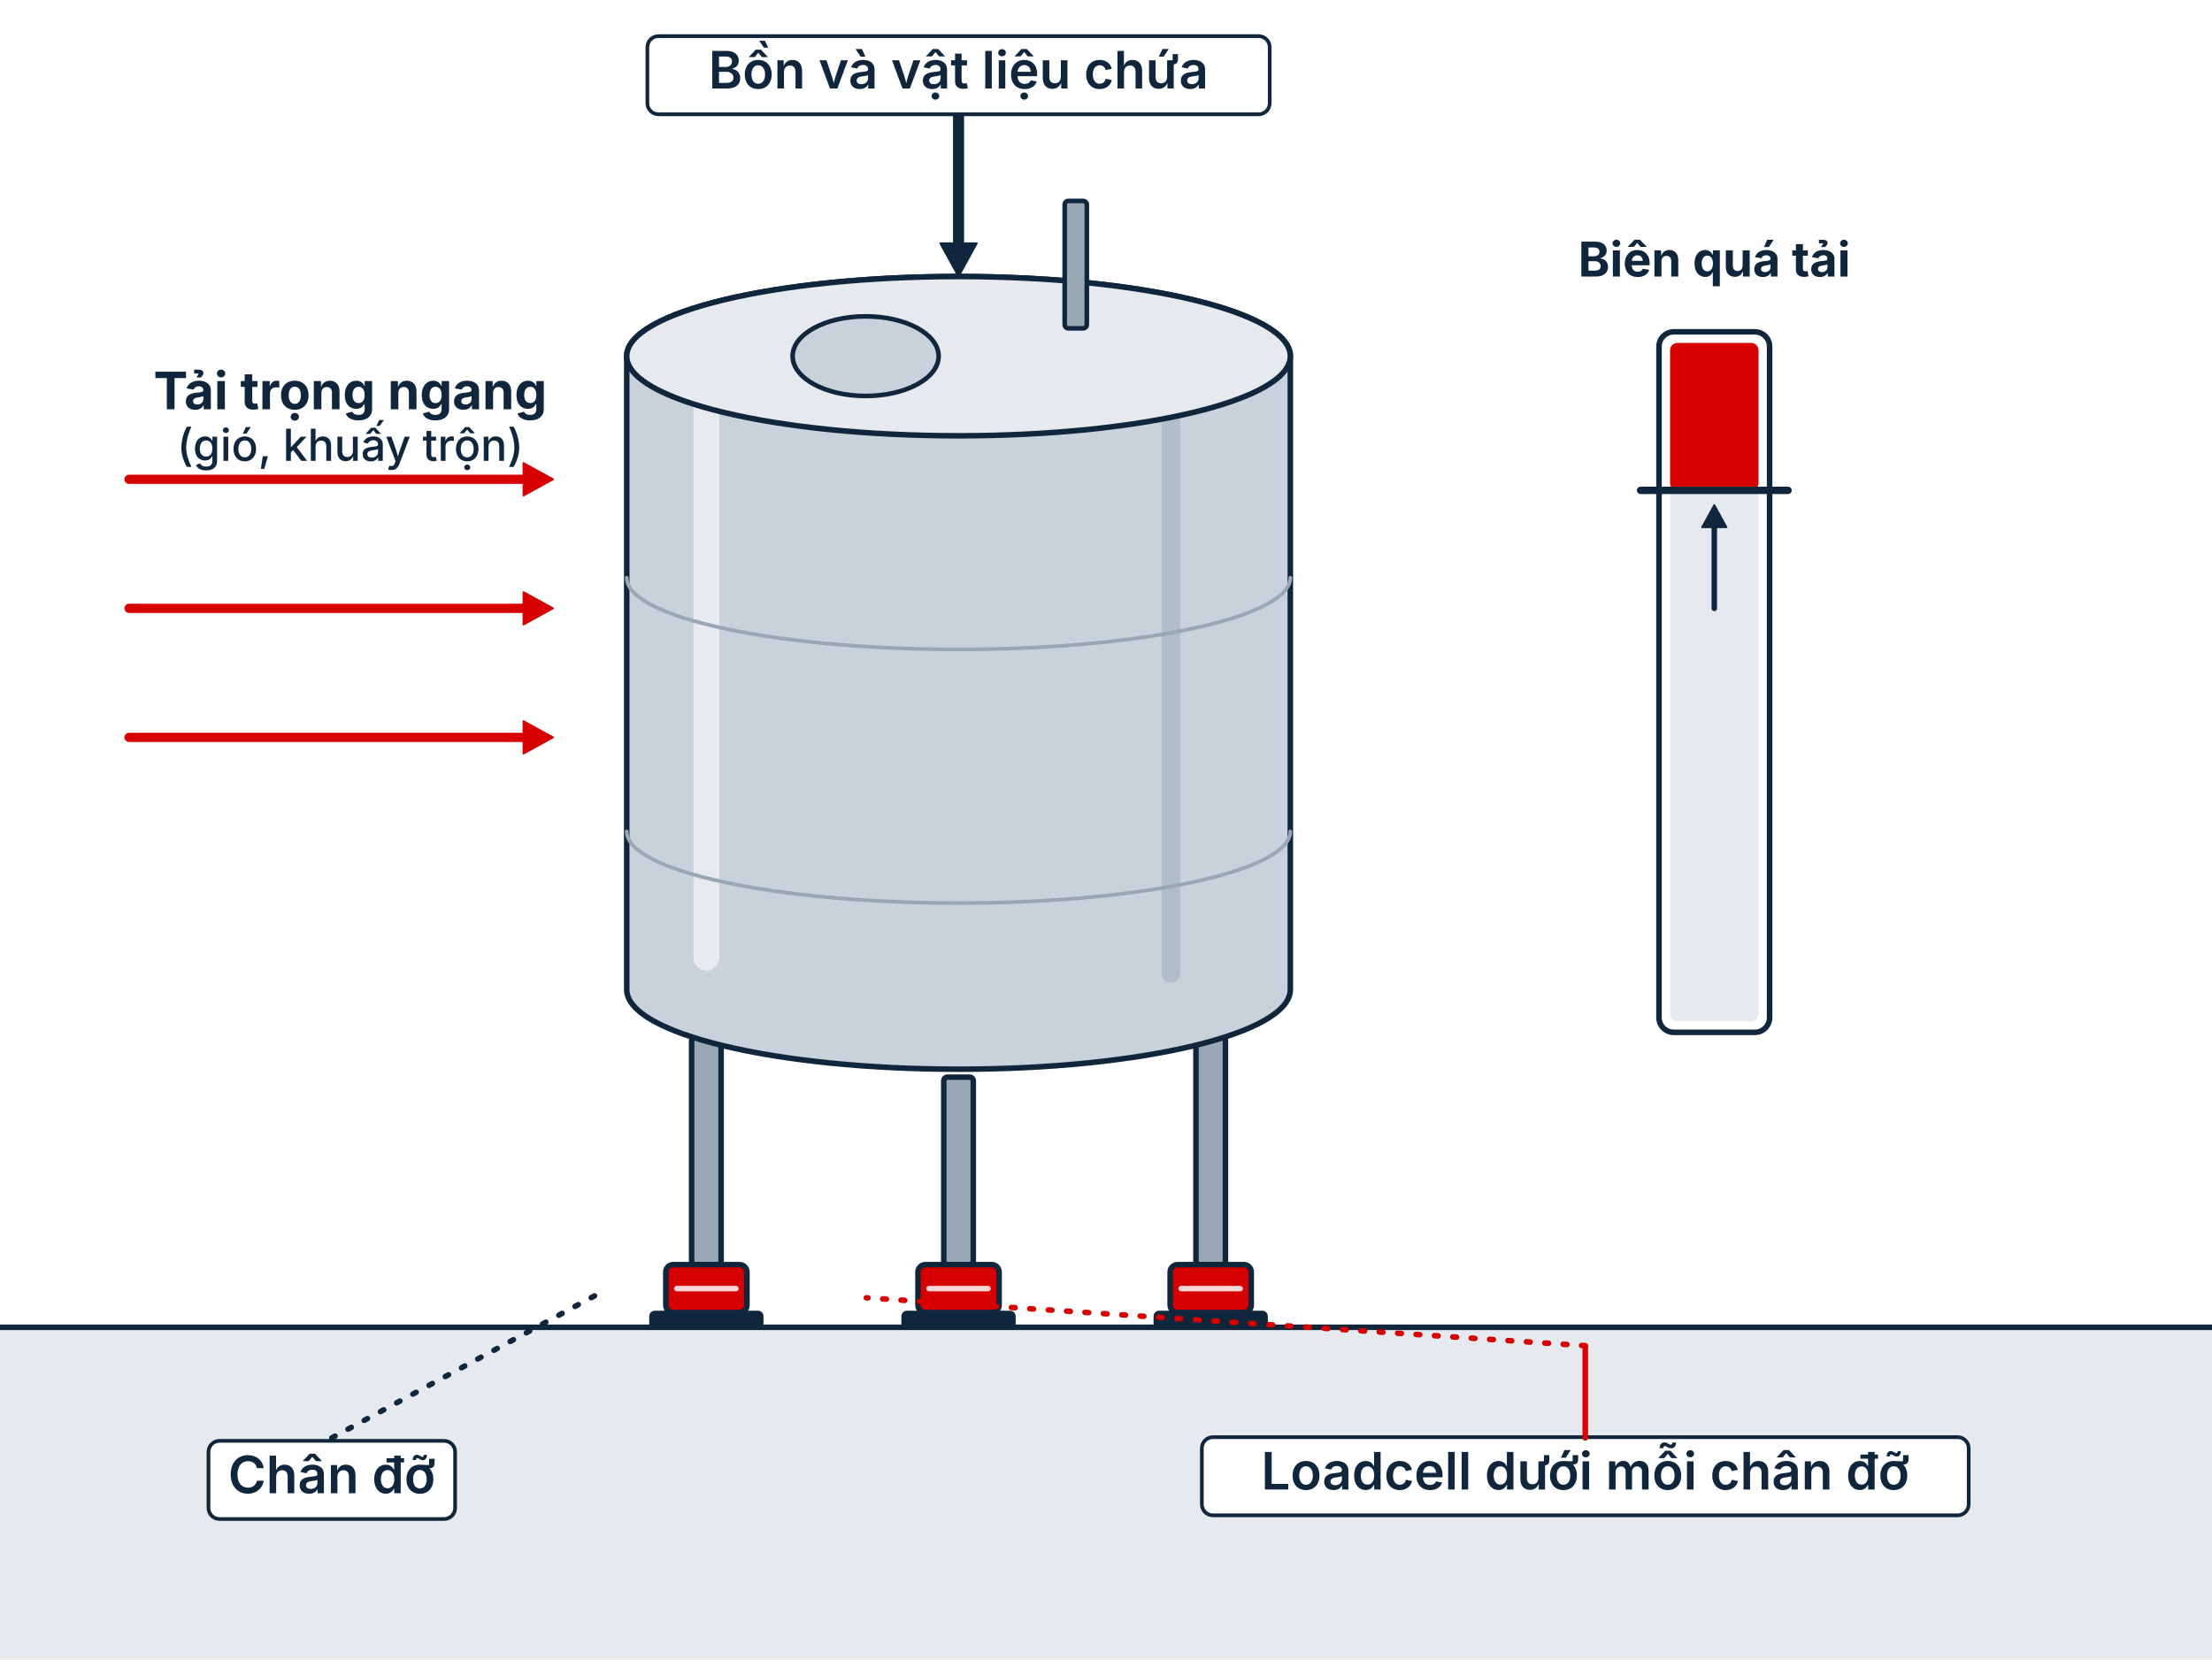
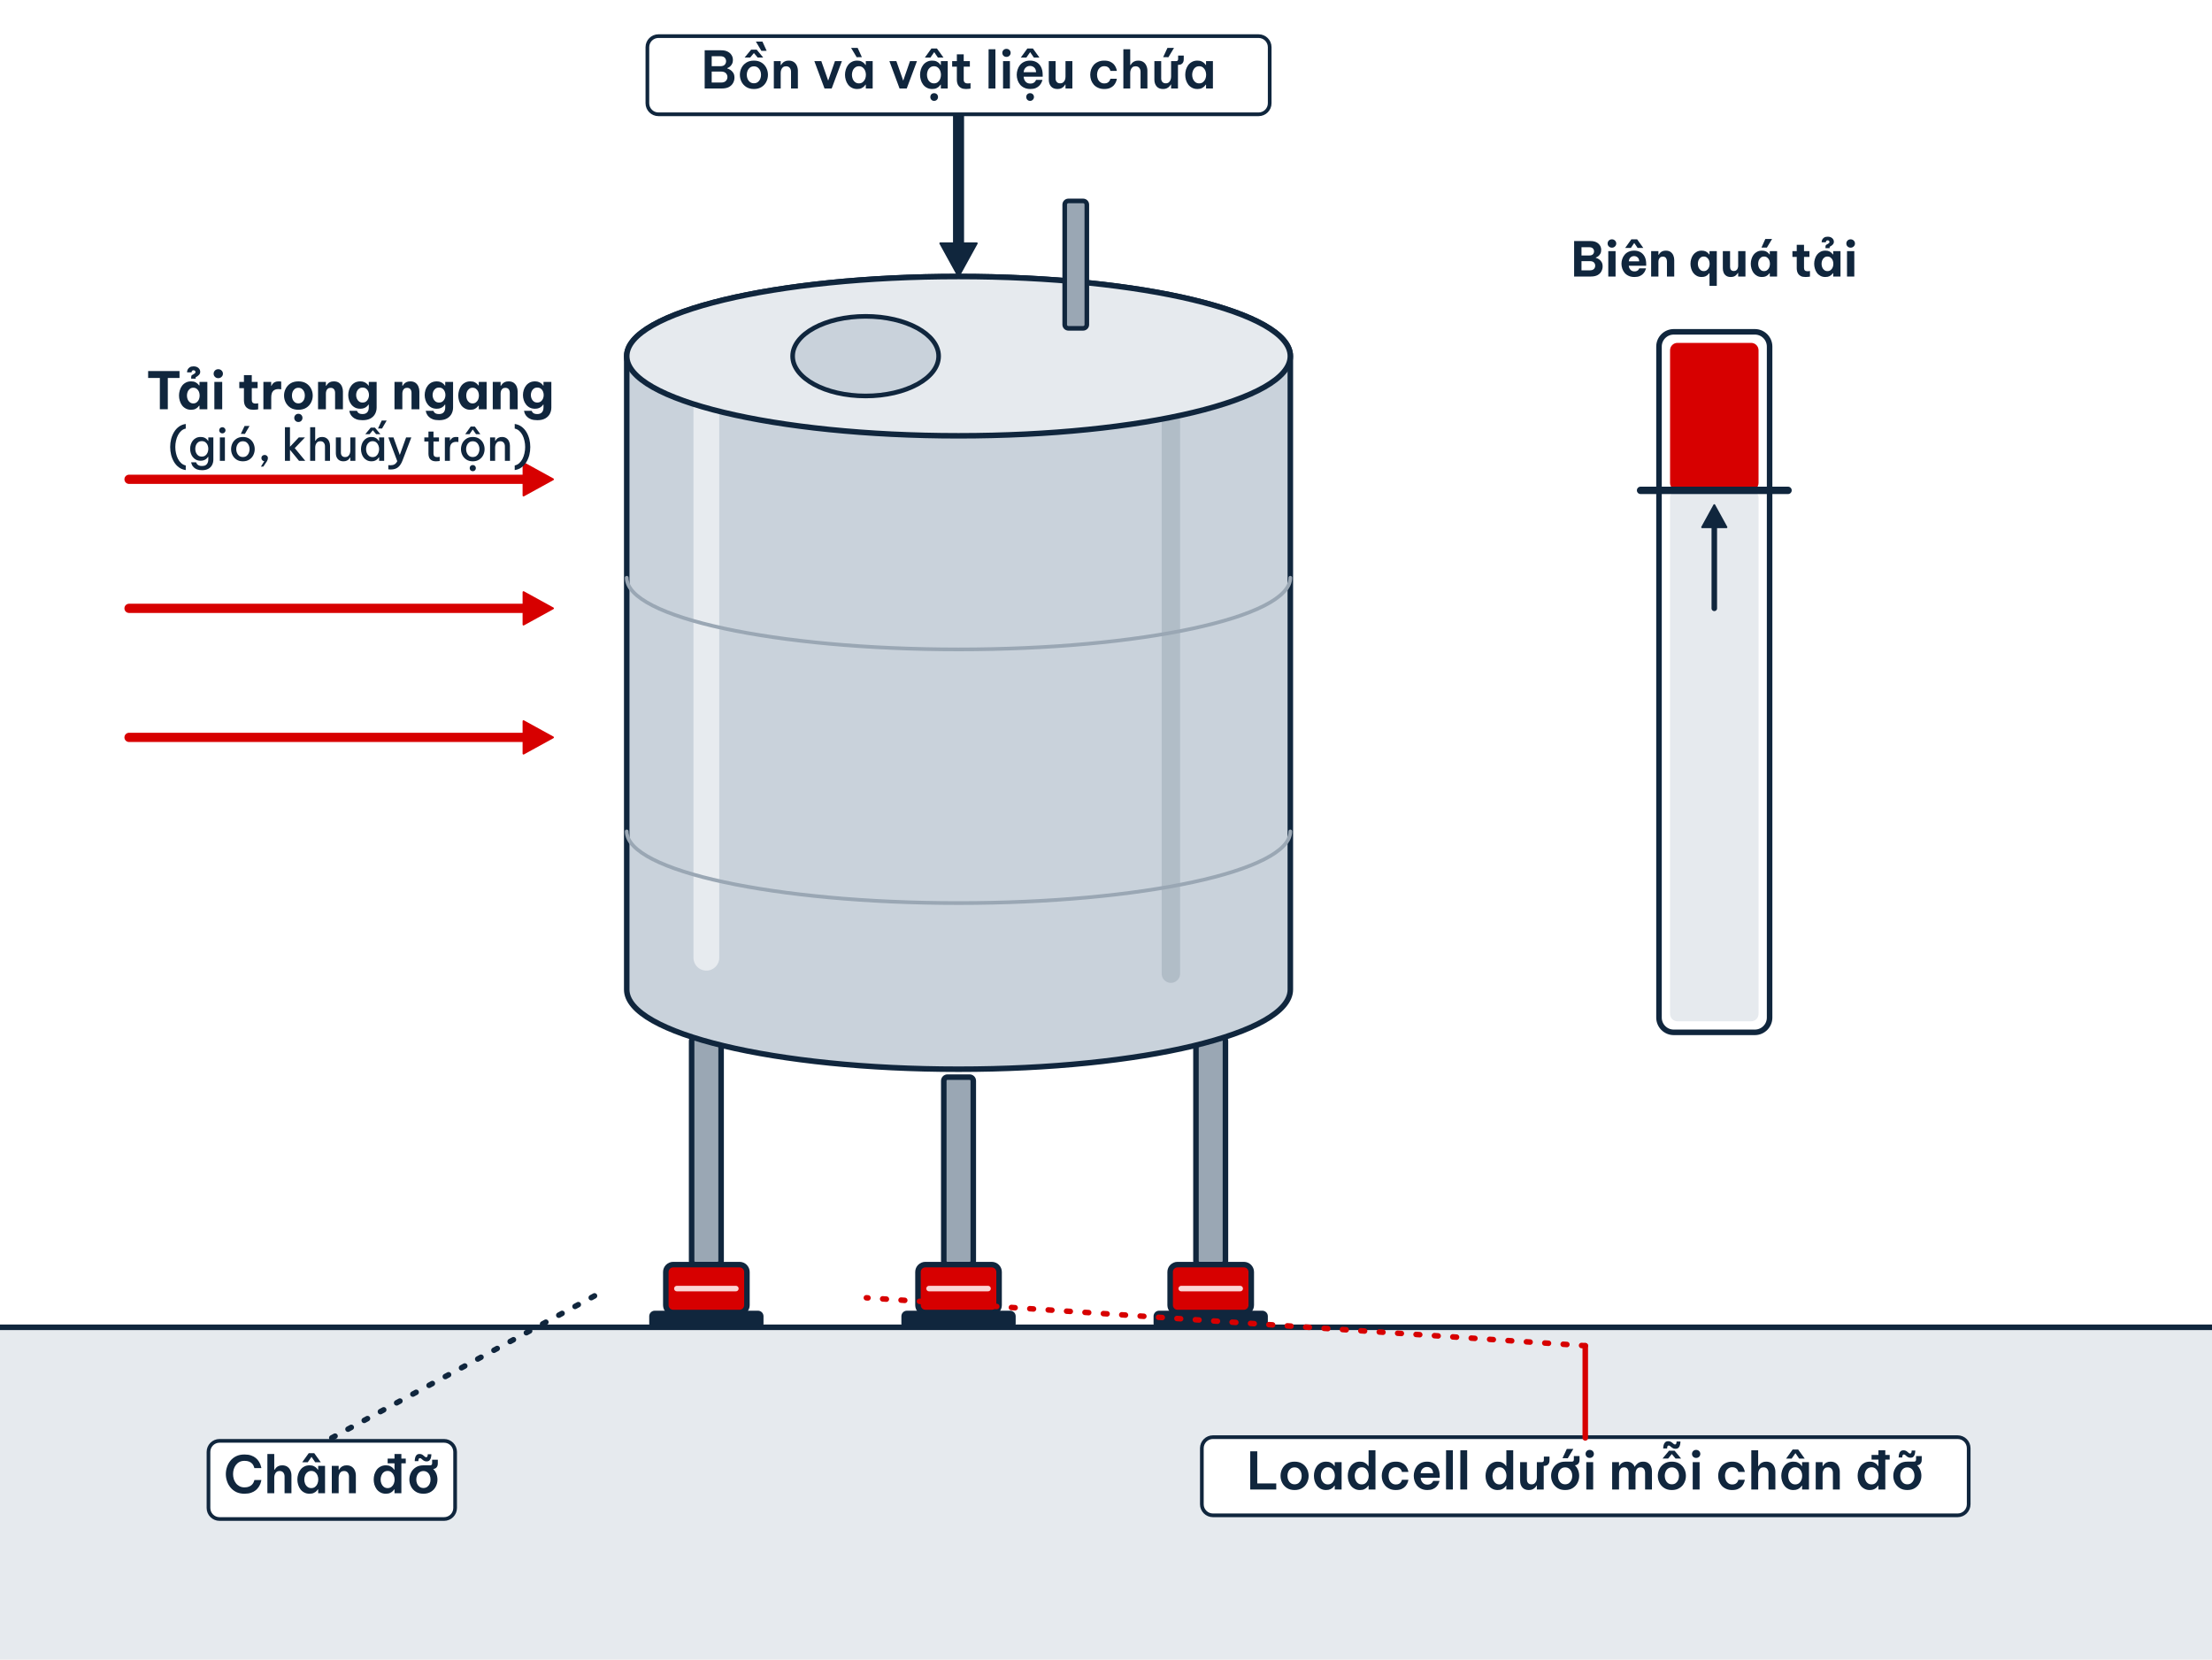
<svg xmlns="http://www.w3.org/2000/svg" viewBox="0 0 1200 900" width="1200" height="900" role="img" aria-label="Cân bồn: loadcell dưới mỗi chân đỡ, tải trọng ngang và biên quá tải">
+   <defs>
+     <path id="g0" d="M266 0V606H39V740H647V606H420V0Z" />
+     <path id="g1" d="M289 592V625Q289 638 294 650Q300 661 314 667L329 675Q350 686 361 696Q372 707 372 722Q372 735 362 745Q353 755 335 755Q317 755 308 746Q300 737 298 727Q296 717 296 715H209Q208 742 220 768Q233 795 261 813Q289 831 334 831Q394 831 429 800Q464 768 464 726Q464 690 440 666Q417 641 381 623L376 620V592ZM286 540Q337 540 370 524Q403 507 420 488Q438 469 442 462H450V530H602V0H450V68H442Q438 61 420 42Q403 23 370 6Q337 -10 286 -10Q227 -10 184 14Q140 37 111 76Q82 116 68 165Q53 214 53 265Q53 316 68 365Q82 414 111 454Q140 493 184 516Q227 540 286 540ZM330 417Q289 417 262 394Q234 372 220 337Q207 302 207 265Q207 228 220 193Q234 158 262 136Q289 113 330 113Q371 113 398 136Q426 158 440 193Q453 228 453 265Q453 302 440 337Q426 372 398 394Q371 417 330 417Z" />
+     <path id="g2" d="M148 602Q108 602 83 628Q58 653 58 688Q58 725 83 750Q108 776 148 776Q186 776 212 750Q238 725 238 688Q238 653 212 628Q186 602 148 602ZM72 0V530H224V0Z" />
+     <path id="g4" d="M305 -10Q243 -10 206 8Q169 27 150 56Q131 84 125 116Q119 148 119 175V409H29V530H119V661H271V530H384V409H271V179Q271 146 288 128Q306 110 347 110Q365 110 380 113Q395 116 395 116V-1Q395 -1 368 -6Q341 -10 305 -10Z" />
+     <path id="g5" d="M58 0V530H209V453H214Q223 474 239 494Q255 514 283 527Q311 540 355 540Q377 540 390 538Q403 535 403 535V385Q403 385 388 388Q374 391 351 391Q280 391 245 352Q210 314 210 227V0Z" />
+     <path id="g6" d="M329 -10Q240 -10 178 28Q116 67 84 130Q51 192 51 265Q51 338 84 400Q116 463 178 502Q240 540 329 540Q418 540 480 502Q542 463 574 400Q607 338 607 265Q607 192 574 130Q542 67 480 28Q418 -10 329 -10ZM329 114Q369 114 397 135Q425 156 440 190Q454 225 454 265Q454 306 440 340Q425 374 397 395Q369 416 329 416Q289 416 261 395Q233 374 218 340Q204 306 204 265Q204 225 218 190Q233 156 261 135Q289 114 329 114ZM329 -247Q294 -247 272 -224Q249 -200 249 -167Q249 -134 272 -111Q294 -88 329 -88Q363 -88 386 -111Q408 -134 408 -167Q408 -200 386 -224Q363 -247 329 -247Z" />
+     <path id="g7" d="M58 0V530H210V454H215Q224 470 242 490Q259 510 288 525Q318 540 364 540Q426 540 465 512Q504 483 522 438Q540 394 540 345V0H388V319Q388 357 368 386Q347 415 302 415Q268 415 248 399Q228 383 219 358Q210 333 210 305V0Z" />
+     <path id="g8" d="M330 -212Q256 -212 208 -194Q161 -176 133 -148Q105 -121 92 -94Q79 -67 76 -48Q72 -30 72 -30H220Q220 -30 224 -40Q227 -49 238 -62Q249 -74 270 -84Q292 -93 328 -93Q390 -93 420 -58Q449 -23 449 34V90H442Q432 74 412 55Q392 36 361 23Q330 10 286 10Q227 10 183 32Q139 55 110 93Q80 131 66 178Q51 225 51 275Q51 324 66 372Q80 419 110 457Q139 495 183 518Q227 540 286 540Q330 540 361 526Q392 513 412 494Q433 476 442 459H449V530H601V34Q601 -32 572 -88Q543 -144 483 -178Q423 -212 330 -212ZM328 130Q370 130 398 151Q425 172 439 206Q453 239 453 275Q453 312 439 345Q425 378 398 399Q370 420 328 420Q287 420 260 399Q232 378 218 345Q204 312 204 275Q204 239 218 206Q232 172 260 151Q287 130 328 130Z" />
+     <path id="g9" d="M284 540Q335 540 368 524Q401 507 418 488Q436 469 440 462H448V530H600V0H448V68H440Q436 61 418 42Q401 23 368 6Q335 -10 284 -10Q225 -10 182 14Q138 37 109 76Q80 116 66 165Q51 214 51 265Q51 316 66 365Q80 414 109 454Q138 493 182 516Q225 540 284 540ZM328 417Q287 417 260 394Q232 372 218 337Q205 302 205 265Q205 228 218 193Q232 158 260 136Q287 113 328 113Q369 113 396 136Q424 158 438 193Q451 228 451 265Q451 302 438 337Q424 372 396 394Q369 417 328 417Z" />
+     <path id="g10" d="M402 -208Q315 -196 249 -148Q183 -100 139 -28Q95 45 72 133Q50 221 50 313Q50 406 72 494Q95 581 139 654Q183 726 249 774Q315 822 402 834V730Q345 718 301 679Q257 640 227 582Q197 524 182 455Q166 386 166 313Q166 240 182 171Q197 102 227 44Q257 -14 301 -53Q345 -92 402 -104Z" />
+     <path id="g11" d="M327 -211Q258 -211 213 -193Q168 -175 141 -148Q114 -122 101 -96Q88 -69 84 -51Q80 -33 80 -33H193Q193 -33 197 -46Q201 -58 214 -74Q228 -91 255 -104Q282 -116 326 -116Q378 -116 410 -96Q441 -75 454 -42Q468 -8 468 31V91H463Q452 74 432 54Q411 33 377 18Q343 3 295 3Q235 3 190 26Q146 49 116 88Q87 126 72 174Q57 222 57 272Q57 322 72 370Q87 417 116 456Q146 494 190 517Q235 540 295 540Q343 540 377 526Q411 511 432 490Q453 470 463 452H468V530H582V32Q582 -39 553 -94Q524 -149 467 -180Q410 -211 327 -211ZM321 97Q370 97 403 122Q436 148 452 188Q468 228 468 272Q468 316 452 356Q436 396 403 421Q370 446 321 446Q271 446 238 421Q205 396 189 356Q173 316 173 272Q173 228 189 188Q205 148 238 122Q271 97 321 97Z" />
+     <path id="g12" d="M137 621Q106 621 86 642Q66 663 66 691Q66 720 86 740Q106 761 137 761Q168 761 188 740Q209 720 209 691Q209 662 188 642Q168 621 137 621ZM81 0V530H195V0Z" />
+     <path id="g13" d="M372 609 280 610 365 789H477ZM327 -10Q241 -10 182 29Q122 68 91 131Q60 194 60 265Q60 336 91 399Q122 462 182 501Q241 540 327 540Q413 540 472 501Q532 462 563 399Q594 336 594 265Q594 194 563 131Q532 68 472 29Q413 -10 327 -10ZM327 87Q376 87 410 112Q443 137 460 178Q478 219 478 265Q478 312 460 352Q443 393 410 418Q376 443 327 443Q278 443 244 418Q211 393 194 352Q176 312 176 265Q176 219 194 178Q211 137 244 112Q278 87 327 87Z" />
+     <path id="g14" d="M80 -130 156 -7Q128 -5 110 14Q91 34 91 63Q91 95 112 114Q134 134 164 134Q195 134 216 114Q238 95 238 61Q238 30 216 -9Q193 -48 141 -120L134 -130Z" />
+     <path id="g16" d="M76 0V760H190V319L389 530H529L298 288L536 0H395L190 250V0Z" />
+     <path id="g17" d="M76 0V760H190V453H196Q203 467 220 488Q237 508 268 524Q298 540 345 540Q404 540 444 513Q484 486 504 441Q525 396 525 342V0H411V330Q411 378 384 411Q358 444 306 444Q265 444 240 424Q214 403 202 370Q190 338 190 301V0Z" />
+     <path id="g18" d="M236 -10Q156 -10 111 40Q66 90 66 173V530H180V187Q180 139 206 112Q231 86 275 86Q318 86 344 108Q370 130 382 164Q393 199 393 236V530H507V0H393V76H387Q379 61 362 40Q344 20 314 5Q283 -10 236 -10Z" />
+     <path id="g19" d="M537 731 446 732 530 912H642ZM158 603 282 752H376L500 603H403L329 692L255 603ZM299 540Q349 540 382 524Q416 508 436 487Q456 466 465 451H471V530H585V0H471V79H465Q456 64 436 43Q416 22 382 6Q349 -10 299 -10Q239 -10 194 14Q150 37 120 76Q90 116 76 165Q61 214 61 265Q61 316 76 365Q90 414 120 454Q150 493 194 516Q239 540 299 540ZM324 445Q275 445 242 418Q209 392 192 351Q176 310 176 265Q176 220 192 179Q209 138 242 112Q275 85 324 85Q373 85 406 112Q438 138 454 179Q471 220 471 265Q471 310 454 351Q438 392 406 418Q373 445 324 445Z" />
+     <path id="g20" d="M94 -195Q69 -195 53 -193Q37 -191 37 -191V-96Q37 -96 53 -98Q69 -99 88 -99Q143 -99 178 -78Q214 -58 239 -7L37 530H153L296 133L439 530H557L357 6Q317 -97 255 -146Q193 -195 94 -195Z" />
+     <path id="g21" d="M298 -10Q235 -10 197 13Q159 36 142 74Q126 113 126 158V438H33V530H126V662H240V530H364V438H240V160Q240 85 323 85Q344 85 362 88Q380 91 380 91V-2Q380 -2 356 -6Q331 -10 298 -10Z" />
+     <path id="g22" d="M66 0V530H180V460H184Q199 491 232 516Q264 540 326 540Q345 540 358 538Q372 536 372 536V426Q372 426 357 428Q342 430 323 430Q253 430 216 390Q180 351 180 263V0Z" />
+     <path id="g23" d="M156 603 280 775H374L498 603H401L326 709L253 603ZM327 -10Q241 -10 182 29Q122 68 91 131Q60 194 60 265Q60 336 91 399Q122 462 182 501Q241 540 327 540Q413 540 472 501Q532 462 563 399Q594 336 594 265Q594 194 563 131Q532 68 472 29Q413 -10 327 -10ZM327 87Q376 87 410 112Q443 137 460 178Q478 219 478 265Q478 312 460 352Q443 393 410 418Q376 443 327 443Q278 443 244 418Q211 393 194 352Q176 312 176 265Q176 219 194 178Q211 137 244 112Q278 87 327 87ZM327 -234Q296 -234 276 -213Q257 -192 257 -164Q257 -135 276 -114Q296 -94 327 -94Q357 -94 377 -114Q397 -135 397 -164Q397 -193 377 -214Q357 -234 327 -234Z" />
+     <path id="g24" d="M66 0V530H180V453H186Q193 467 210 488Q227 508 258 524Q288 540 335 540Q394 540 434 513Q474 486 494 441Q515 396 515 342V0H401V330Q401 378 374 411Q348 444 296 444Q255 444 230 424Q204 403 192 370Q180 338 180 301V0Z" />
+     <path id="g25" d="M42 834Q129 822 195 774Q261 726 305 654Q349 581 372 493Q394 405 394 313Q394 220 372 132Q349 45 305 -28Q261 -100 195 -148Q129 -196 42 -208V-104Q99 -92 143 -53Q187 -14 217 44Q247 102 262 171Q278 240 278 313Q278 386 262 455Q247 524 217 582Q187 640 143 679Q99 718 42 730Z" />
+     <path id="g26" d="M72 0V740H395Q466 740 516 715Q566 690 592 648Q619 606 619 556Q619 505 600 472Q582 439 556 420Q531 402 510 395V388Q536 381 568 361Q601 341 625 304Q649 268 649 210Q649 158 624 110Q599 61 545 30Q491 0 402 0ZM377 625H208V432H377Q435 432 461 461Q487 490 487 529Q487 567 461 596Q435 625 377 625ZM387 328H208V115H387Q453 115 483 147Q513 179 513 222Q513 264 483 296Q453 328 387 328Z" />
+     <path id="g27" d="M473 729 366 909H493L575 730ZM148 600 274 752H382L508 600H400L328 687L256 600ZM328 -10Q240 -10 180 29Q119 68 88 130Q56 193 56 265Q56 337 88 400Q119 462 180 501Q240 540 328 540Q416 540 476 501Q537 462 568 400Q600 337 600 265Q600 193 568 130Q537 68 476 29Q416 -10 328 -10ZM328 101Q372 101 403 124Q434 147 450 184Q466 222 466 265Q466 309 450 346Q434 383 403 406Q372 429 328 429Q284 429 253 406Q222 383 206 346Q190 309 190 265Q190 222 206 184Q222 147 253 124Q284 101 328 101Z" />
+     <path id="g28" d="M62 0V530H195V454H201Q209 468 226 488Q243 509 273 524Q303 540 349 540Q410 540 450 512Q489 485 508 440Q528 395 528 343V0H395V325Q395 368 371 399Q347 430 299 430Q262 430 239 412Q216 393 206 364Q195 335 195 303V0Z" />
+     <path id="g30" d="M224 0 27 530H162L295 152L426 530H561L363 0Z" />
+     <path id="g31" d="M283 606 175 786H302L384 607ZM292 540Q343 540 376 524Q409 507 428 488Q447 468 454 456H460V530H593V0H460V74H454Q447 62 428 42Q409 22 376 6Q343 -10 292 -10Q233 -10 189 14Q145 37 116 76Q86 116 72 165Q57 214 57 265Q57 316 72 365Q86 414 116 454Q145 493 189 516Q233 540 292 540ZM327 431Q282 431 252 406Q221 382 206 344Q191 306 191 265Q191 224 206 186Q221 148 252 124Q282 99 327 99Q372 99 402 124Q432 148 447 186Q462 224 462 265Q462 306 447 344Q432 382 402 406Q372 431 327 431Z" />
+     <path id="g32" d="M150 599 277 775H384L511 599H403L331 704L258 599ZM292 540Q343 540 376 524Q409 507 428 488Q447 468 454 456H460V530H593V0H460V74H454Q447 62 428 42Q409 22 376 6Q343 -10 292 -10Q233 -10 189 14Q145 37 116 76Q86 116 72 165Q57 214 57 265Q57 316 72 365Q86 414 116 454Q145 493 189 516Q233 540 292 540ZM327 431Q282 431 252 406Q221 382 206 344Q191 306 191 265Q191 224 206 186Q221 148 252 124Q282 99 327 99Q372 99 402 124Q432 148 447 186Q462 224 462 265Q462 306 447 344Q432 382 402 406Q372 431 327 431ZM330 -240Q297 -240 276 -218Q256 -196 256 -166Q256 -134 276 -112Q297 -91 330 -91Q362 -91 384 -112Q405 -134 405 -166Q405 -196 384 -218Q362 -240 330 -240Z" />
+     <path id="g33" d="M301 -10Q247 -10 212 6Q177 22 158 48Q138 74 130 105Q122 136 122 166V423H31V530H122V662H255V530H374V423H255V169Q255 98 335 98Q354 98 370 100Q387 103 387 103V-1Q387 -1 362 -6Q336 -10 301 -10Z" />
+     <path id="g34" d="M72 0 73 760H205V0Z" />
+     <path id="g35" d="M142 612Q107 612 84 635Q62 658 62 690Q62 722 84 745Q107 768 142 768Q177 768 200 745Q223 722 223 690Q223 658 200 635Q177 612 142 612ZM76 0V530H209V0Z" />
+     <path id="g36" d="M135 599 262 775H369L496 599H388L316 704L243 599ZM320 -10Q252 -10 202 14Q152 37 120 76Q87 116 72 165Q56 214 56 265Q56 316 72 364Q87 413 118 453Q150 493 199 516Q248 540 315 540Q387 540 442 508Q497 476 528 414Q559 353 559 262V228H190Q193 174 226 134Q260 95 320 95Q354 95 376 106Q398 117 410 132Q422 146 426 156Q431 167 431 167H554Q554 167 550 150Q545 132 531 106Q517 79 491 52Q465 26 424 8Q382 -10 320 -10ZM190 315H431Q428 377 394 407Q360 437 314 437Q263 437 229 404Q195 372 190 315ZM315 -240Q282 -240 261 -218Q240 -195 240 -165Q240 -134 261 -112Q282 -91 315 -91Q347 -91 368 -112Q390 -134 390 -165Q390 -196 368 -218Q347 -240 315 -240Z" />
+     <path id="g37" d="M230 -10Q147 -10 104 41Q62 92 62 172V530H194V194Q194 151 217 126Q240 100 282 100Q319 100 342 119Q365 138 376 168Q386 198 386 230V530H519V0H386V76H380Q370 58 352 38Q333 18 304 4Q274 -10 230 -10Z" />
+     <path id="g38" d="M325 -10Q257 -10 206 14Q155 37 121 76Q87 116 70 165Q54 214 54 265Q54 316 70 365Q87 414 120 454Q154 493 205 516Q256 540 325 540Q393 540 438 520Q483 500 510 470Q536 440 549 410Q562 381 566 361Q570 341 570 341H445Q445 341 441 354Q437 368 425 386Q413 404 390 418Q366 432 327 432Q281 432 250 408Q218 385 202 347Q186 309 186 265Q186 221 202 183Q218 145 250 122Q281 98 327 98Q366 98 390 112Q413 126 425 144Q437 162 441 176Q445 189 445 189H570Q570 189 566 169Q562 149 549 120Q536 90 510 60Q483 30 438 10Q393 -10 325 -10Z" />
+     <path id="g39" d="M72 0V760H205V454H211Q219 468 236 488Q253 509 283 524Q313 540 359 540Q420 540 460 512Q499 485 518 440Q538 395 538 343V0H405V325Q405 368 381 399Q357 430 309 430Q272 430 249 412Q226 393 216 364Q205 335 205 303V0Z" />
+     <path id="g40" d="M345 606 243 607 326 786H453ZM241 -10Q158 -10 116 41Q73 92 73 172V530H205V194Q205 151 228 126Q251 100 293 100Q330 100 353 119Q376 138 386 168Q397 198 397 230V530H494Q533 530 533 571V638H642V567Q642 516 616 487Q589 458 537 458H530V0H397V76H391Q381 58 362 38Q344 18 314 4Q285 -10 241 -10Z" />
+     <path id="g41" d="M289 540Q340 540 373 524Q406 507 425 488Q444 468 451 456H457V530H590V0H457V74H451Q444 62 425 42Q406 22 373 6Q340 -10 289 -10Q230 -10 186 14Q142 37 112 76Q83 116 68 165Q54 214 54 265Q54 316 68 365Q83 414 112 454Q142 493 186 516Q230 540 289 540ZM324 431Q279 431 248 406Q218 382 203 344Q188 306 188 265Q188 224 203 186Q218 148 248 124Q279 99 324 99Q369 99 399 124Q429 148 444 186Q459 224 459 265Q459 306 444 344Q429 382 399 406Q369 431 324 431Z" />
+     <path id="g42" d="M72 0V740H208V118H576V0Z" />
+     <path id="g43" d="M326 -10Q239 -10 178 29Q117 68 86 130Q54 193 54 265Q54 337 86 400Q117 462 178 501Q239 540 326 540Q414 540 474 501Q535 462 566 400Q598 337 598 265Q598 193 566 130Q535 68 474 29Q414 -10 326 -10ZM326 101Q371 101 402 124Q432 147 448 184Q464 222 464 265Q464 309 448 346Q432 383 402 406Q371 429 326 429Q282 429 251 406Q220 383 204 346Q188 309 188 265Q188 222 204 184Q220 147 251 124Q282 101 326 101Z" />
+     <path id="g44" d="M289 -10Q230 -10 186 14Q142 37 112 76Q83 116 68 165Q54 214 54 265Q54 316 68 365Q83 414 112 454Q142 493 186 516Q230 540 289 540Q340 540 373 524Q406 507 425 488Q444 468 451 456H457V760H590V0H457V74H451Q444 62 425 42Q406 22 373 6Q340 -10 289 -10ZM324 99Q369 99 399 124Q429 148 444 186Q459 224 459 265Q459 306 444 344Q429 382 399 406Q369 431 324 431Q279 431 248 406Q218 382 203 344Q188 306 188 265Q188 224 203 186Q218 148 248 124Q279 99 324 99Z" />
+     <path id="g45" d="M318 -10Q250 -10 200 14Q151 37 118 76Q86 116 70 165Q54 214 54 265Q54 316 70 364Q85 413 116 453Q148 493 197 516Q246 540 313 540Q385 540 440 508Q495 476 526 414Q557 353 557 262V228H188Q191 174 225 134Q259 95 318 95Q352 95 374 106Q396 117 408 132Q420 146 425 156Q430 167 430 167H553Q553 167 548 150Q543 132 530 106Q516 79 490 52Q464 26 422 8Q380 -10 318 -10ZM188 315H429Q426 377 392 407Q358 437 312 437Q261 437 227 404Q193 372 188 315Z" />
+     <path id="g46" d="M230 -10Q147 -10 104 41Q62 92 62 172V530H194V194Q194 151 217 126Q240 100 282 100Q319 100 342 119Q365 138 376 168Q386 198 386 230V530H483Q522 530 522 571V638H631V567Q631 516 604 487Q578 458 526 458H519V0H386V76H380Q370 58 352 38Q333 18 304 4Q274 -10 230 -10Z" />
+     <path id="g47" d="M379 606 277 607 360 786H487ZM328 -10Q240 -10 180 29Q119 68 88 130Q56 193 56 265Q56 337 88 400Q119 462 180 501Q240 540 328 540H458Q497 540 497 581V648H607V577Q607 530 584 502Q562 474 517 469Q558 430 579 377Q600 324 600 265Q600 193 568 130Q537 68 476 29Q416 -10 328 -10ZM328 101Q372 101 403 124Q434 147 450 184Q466 222 466 265Q466 309 450 346Q434 383 403 406Q372 429 328 429Q284 429 253 406Q222 383 206 346Q190 309 190 265Q190 222 206 184Q222 147 253 124Q284 101 328 101Z" />
+     <path id="g48" d="M62 0V530H195V456H200Q210 474 228 494Q246 513 274 526Q303 540 345 540Q404 540 442 512Q480 484 498 440H500Q520 478 560 509Q599 540 665 540Q721 540 758 514Q796 489 814 446Q833 403 833 353V0H700V325Q700 371 678 400Q655 430 611 430Q576 430 554 412Q533 393 524 365Q514 337 514 308V0H381V325Q381 371 359 400Q337 430 292 430Q257 430 236 412Q214 393 204 364Q195 336 195 308V0Z" />
+     <path id="g49" d="M398 789Q371 789 352 798Q332 808 318 820Q304 833 292 842Q279 852 265 852Q249 852 242 836Q236 821 236 795H160Q160 827 168 860Q176 892 197 914Q218 936 257 936Q285 936 304 926Q323 917 338 904Q352 892 364 882Q377 873 390 873Q405 873 412 888Q419 903 419 930H494Q494 898 486 865Q479 832 458 810Q437 789 398 789ZM147 600 273 752H381L507 600H399L327 687L255 600ZM328 -10Q240 -10 180 29Q119 68 88 130Q56 193 56 265Q56 337 88 400Q119 462 180 501Q240 540 328 540Q416 540 476 501Q537 462 568 400Q600 337 600 265Q600 193 568 130Q537 68 476 29Q416 -10 328 -10ZM328 101Q372 101 403 124Q434 147 450 184Q466 222 466 265Q466 309 450 346Q434 383 403 406Q372 429 328 429Q284 429 253 406Q222 383 206 346Q190 309 190 265Q190 222 206 184Q222 147 253 124Q284 101 328 101Z" />
+     <path id="g50" d="M150 599 277 775H384L511 599H403L331 704L258 599ZM292 540Q343 540 376 524Q409 507 428 488Q447 468 454 456H460V530H593V0H460V74H454Q447 62 428 42Q409 22 376 6Q343 -10 292 -10Q233 -10 189 14Q145 37 116 76Q86 116 72 165Q57 214 57 265Q57 316 72 365Q86 414 116 454Q145 493 189 516Q233 540 292 540ZM327 431Q282 431 252 406Q221 382 206 344Q191 306 191 265Q191 224 206 186Q221 148 252 124Q282 99 327 99Q372 99 402 124Q432 148 447 186Q462 224 462 265Q462 306 447 344Q432 382 402 406Q372 431 327 431Z" />
+     <path id="g51" d="M289 -10Q230 -10 186 14Q142 37 112 76Q83 116 68 165Q54 214 54 265Q54 316 68 365Q83 414 112 454Q142 493 186 516Q230 540 289 540Q340 540 373 524Q406 507 425 488Q444 468 451 456H457V579H324V670H457V760H590V670H675V579H590V0H457V74H451Q444 62 425 42Q406 22 373 6Q340 -10 289 -10ZM324 99Q369 99 399 124Q429 148 444 186Q459 224 459 265Q459 306 444 344Q429 382 399 406Q369 431 324 431Q279 431 248 406Q218 382 203 344Q188 306 188 265Q188 224 203 186Q218 148 248 124Q279 99 324 99Z" />
+     <path id="g52" d="M389 616Q362 616 344 626Q325 635 311 648Q297 660 285 670Q273 679 260 679Q244 679 237 664Q230 648 230 621H160Q160 655 168 687Q175 719 196 740Q216 760 254 760Q281 760 300 750Q318 741 332 728Q347 716 358 706Q370 697 383 697Q398 697 405 712Q412 728 412 755H482Q482 721 474 689Q467 657 446 636Q426 616 389 616ZM328 -10Q240 -10 180 29Q119 68 88 130Q56 193 56 265Q56 337 88 400Q119 462 180 501Q240 540 328 540H458Q497 540 497 581V648H607V577Q607 530 584 502Q562 474 517 469Q558 430 579 377Q600 324 600 265Q600 193 568 130Q537 68 476 29Q416 -10 328 -10ZM328 101Q372 101 403 124Q434 147 450 184Q466 222 466 265Q466 309 450 346Q434 383 403 406Q372 429 328 429Q284 429 253 406Q222 383 206 346Q190 309 190 265Q190 222 206 184Q222 147 253 124Q284 101 328 101Z" />
+     <path id="g53" d="M406 -10Q316 -10 248 22Q181 55 136 110Q90 164 68 232Q45 299 45 370Q45 441 68 509Q90 577 136 632Q181 686 248 718Q316 750 406 750Q481 750 535 731Q589 712 625 682Q661 652 682 618Q704 584 715 554Q726 524 730 505Q733 486 733 486H598Q598 486 594 500Q591 514 580 536Q570 557 549 578Q528 599 494 613Q459 627 408 627Q352 627 310 606Q268 584 240 547Q212 510 198 464Q185 418 185 370Q185 322 198 276Q212 231 240 194Q268 157 310 135Q352 113 408 113Q459 113 494 128Q528 142 549 163Q570 184 580 205Q591 226 594 240Q598 255 598 255H733Q733 255 730 236Q726 217 715 186Q704 156 682 122Q661 89 625 58Q589 28 535 9Q481 -10 406 -10Z" />
+     <path id="g54" d="M68 0V740H410Q482 740 532 715Q581 690 607 648Q633 607 633 557Q633 508 615 476Q597 443 572 424Q546 404 522 397V389Q549 383 582 363Q615 343 639 306Q663 269 663 210Q663 158 638 110Q614 62 560 31Q505 0 418 0ZM384 611H222V439H384Q436 439 460 464Q484 489 484 525Q484 560 460 586Q436 611 384 611ZM396 321H222V129H396Q455 129 482 158Q508 186 508 226Q508 265 482 293Q455 321 396 321Z" />
+     <path id="g55" d="M128 596 257 776H378L507 596H388L317 700L247 596ZM322 -10Q252 -10 201 14Q150 37 117 76Q84 116 68 165Q51 214 51 266Q51 316 67 364Q83 413 116 453Q148 493 198 516Q248 540 317 540Q391 540 447 508Q503 476 535 414Q567 351 567 262V225H204Q207 177 238 142Q268 107 322 107Q353 107 372 116Q392 126 403 138Q414 151 418 161Q423 171 423 171H563Q563 171 558 152Q553 134 539 107Q525 80 498 53Q472 26 429 8Q386 -10 322 -10ZM204 317H421Q419 372 388 399Q358 426 314 426Q270 426 240 398Q209 369 204 317Z" />
+     <path id="g56" d="M448 -195V68H440Q436 61 418 42Q401 23 368 6Q335 -10 284 -10Q225 -10 182 14Q138 37 109 76Q80 116 66 165Q51 214 51 265Q51 316 66 365Q80 414 109 454Q138 493 182 516Q225 540 284 540Q335 540 368 524Q401 507 418 488Q436 469 440 462H448V530H600V-195ZM328 113Q369 113 396 136Q424 158 438 193Q451 228 451 265Q451 302 438 337Q424 372 396 394Q369 417 328 417Q287 417 260 394Q232 372 218 337Q205 302 205 265Q205 228 218 193Q232 158 260 136Q287 113 328 113Z" />
+     <path id="g57" d="M223 -10Q167 -10 130 14Q94 38 76 78Q58 119 58 170V530H209V200Q209 162 229 138Q249 115 288 115Q321 115 340 131Q360 147 369 172Q378 197 378 225V530H530V0H378V75H372Q355 44 320 17Q284 -10 223 -10Z" />
+     <path id="g58" d="M389 603 276 604 357 784H498ZM286 540Q337 540 370 524Q403 507 420 488Q438 469 442 462H450V530H602V0H450V68H442Q438 61 420 42Q403 23 370 6Q337 -10 286 -10Q227 -10 184 14Q140 37 111 76Q82 116 68 165Q53 214 53 265Q53 316 68 365Q82 414 111 454Q140 493 184 516Q227 540 286 540ZM330 417Q289 417 262 394Q234 372 220 337Q207 302 207 265Q207 228 220 193Q234 158 262 136Q289 113 330 113Q371 113 398 136Q426 158 440 193Q453 228 453 265Q453 302 440 337Q426 372 398 394Q371 417 330 417Z" />
+   </defs>
  <rect x="0.0" y="0.0" width="1200.0" height="900.0" rx="0" fill="#FFFFFF" />
  <rect x="0.0" y="720.0" width="1200.0" height="180.0" rx="0" fill="#E6EAEE" />
  <line x1="0.0" y1="720.0" x2="1200.0" y2="720.0" stroke="#10263D" stroke-width="3" stroke-linecap="round" />
  <rect x="375.2" y="562.7" width="16.0" height="123.3" rx="2" fill="#9AA7B4" stroke="#10263D" stroke-width="3" stroke-linejoin="round" />
  <rect x="353.2" y="712.0" width="60.0" height="8.0" rx="2" fill="#10263D" stroke="#10263D" stroke-width="2" stroke-linejoin="round" />
  <rect x="361.2" y="686.0" width="44.0" height="26.0" rx="4" fill="#D70000" stroke="#10263D" stroke-width="3" stroke-linejoin="round" />
  <line x1="367.2" y1="699.0" x2="399.2" y2="699.0" stroke="#FBD5D5" stroke-width="3" stroke-linecap="round" />
  <rect x="512.0" y="584.3" width="16.0" height="101.7" rx="2" fill="#9AA7B4" stroke="#10263D" stroke-width="3" stroke-linejoin="round" />
  <rect x="490.0" y="712.0" width="60.0" height="8.0" rx="2" fill="#10263D" stroke="#10263D" stroke-width="2" stroke-linejoin="round" />
  <rect x="498.0" y="686.0" width="44.0" height="26.0" rx="4" fill="#D70000" stroke="#10263D" stroke-width="3" stroke-linejoin="round" />
  <line x1="504.0" y1="699.0" x2="536.0" y2="699.0" stroke="#FBD5D5" stroke-width="3" stroke-linecap="round" />
  <rect x="648.8" y="562.7" width="16.0" height="123.3" rx="2" fill="#9AA7B4" stroke="#10263D" stroke-width="3" stroke-linejoin="round" />
  <rect x="626.8" y="712.0" width="60.0" height="8.0" rx="2" fill="#10263D" stroke="#10263D" stroke-width="2" stroke-linejoin="round" />
  <rect x="634.8" y="686.0" width="44.0" height="26.0" rx="4" fill="#D70000" stroke="#10263D" stroke-width="3" stroke-linejoin="round" />
  <line x1="640.8" y1="699.0" x2="672.8" y2="699.0" stroke="#FBD5D5" stroke-width="3" stroke-linecap="round" />
  <path d="M340.0,193.2 A180.0,43.2 0 0 1 700.0,193.2 L700.0,536.8 A180.0,43.2 0 0 1 340.0,536.8 Z" fill="#C9D2DB" stroke="#10263D" stroke-width="3" stroke-linecap="round" stroke-linejoin="round" />
  <path d="M383.2,197.52 L383.2,519.52" fill="none" stroke="#FFFFFF" stroke-width="14" stroke-linecap="round" opacity="0.55" stroke-linejoin="round" />
  <path d="M635.2,201.84 L635.2,528.16" fill="none" stroke="#9AA7B4" stroke-width="10" stroke-linecap="round" opacity="0.5" stroke-linejoin="round" />
  <path d="M340.0,313.4 A180.0,38.88 0 0 0 700.0,313.4" fill="none" stroke="#9AA7B4" stroke-width="2" stroke-linecap="round" stroke-linejoin="round" />
  <path d="M340.0,451.0 A180.0,38.88 0 0 0 700.0,451.0" fill="none" stroke="#9AA7B4" stroke-width="2" stroke-linecap="round" stroke-linejoin="round" />
  <ellipse cx="520.0" cy="193.2" rx="180.0" ry="43.2" fill="#E6EAEE" stroke="#10263D" stroke-width="3" />
  <ellipse cx="469.6" cy="193.2" rx="39.6" ry="21.6" fill="#C9D2DB" stroke="#10263D" stroke-width="2.5" />
  <rect x="577.6" y="109.0" width="12.0" height="69.1" rx="2" fill="#9AA7B4" stroke="#10263D" stroke-width="2.5" stroke-linejoin="round" />
  <line x1="70.0" y1="260.0" x2="284.0" y2="260.0" stroke="#D70000" stroke-width="5" stroke-linecap="round" />
  <path d="M300.0,260.0 L284.0,268.8 L284.0,251.2 Z" fill="#D70000" stroke="#D70000" stroke-width="1" stroke-linecap="round" stroke-linejoin="round" />
  <line x1="70.0" y1="330.0" x2="284.0" y2="330.0" stroke="#D70000" stroke-width="5" stroke-linecap="round" />
  <path d="M300.0,330.0 L284.0,338.8 L284.0,321.2 Z" fill="#D70000" stroke="#D70000" stroke-width="1" stroke-linecap="round" stroke-linejoin="round" />
  <line x1="70.0" y1="400.0" x2="284.0" y2="400.0" stroke="#D70000" stroke-width="5" stroke-linecap="round" />
  <path d="M300.0,400.0 L284.0,408.8 L284.0,391.2 Z" fill="#D70000" stroke="#D70000" stroke-width="1" stroke-linecap="round" stroke-linejoin="round" />
-   <text x="190.0" y="222.0" font-family="Inter, Arial, Helvetica, sans-serif" font-size="28" font-weight="700" text-anchor="middle" fill="#10263D">Tải trọng ngang</text>
-   <text x="190.0" y="250.0" font-family="Inter, Arial, Helvetica, sans-serif" font-size="24" font-weight="500" text-anchor="middle" fill="#10263D">(gió, khuấy trộn)</text>
+   <g fill="#10263D" transform="matrix(0.028 0 0 -0.028 79.274 222)">
+     <use href="#g0" />
+     <use href="#g1" x="584" />
+     <use href="#g2" x="1250" />
+     <use href="#g4" x="1776" />
+     <use href="#g5" x="2214" />
+     <use href="#g6" x="2621" />
+     <use href="#g7" x="3273" />
+     <use href="#g8" x="3865" />
+     <use href="#g7" x="4754" />
+     <use href="#g8" x="5346" />
+     <use href="#g9" x="5997" />
+     <use href="#g7" x="6658" />
+     <use href="#g8" x="7250" />
+   </g>
+   <g fill="#10263D" transform="matrix(0.024 0 0 -0.024 91.12 250)">
+     <use href="#g10" />
+     <use href="#g11" x="444" />
+     <use href="#g12" x="1092" />
+     <use href="#g13" x="1367" />
+     <use href="#g14" x="2021" />
+     <use href="#g16" x="2568" />
+     <use href="#g17" x="3138" />
+     <use href="#g18" x="3729" />
+     <use href="#g19" x="4302" />
+     <use href="#g20" x="4944" />
+     <use href="#g21" x="5762" />
+     <use href="#g22" x="6193" />
+     <use href="#g23" x="6563" />
+     <use href="#g24" x="7215" />
+     <use href="#g25" x="7796" />
+   </g>
  <line x1="520.0" y1="60.0" x2="520.0" y2="132.0" stroke="#10263D" stroke-width="6" stroke-linecap="round" />
  <path d="M520.0,150.0 L510.1,132.0 L529.9,132.0 Z" fill="#10263D" stroke="#10263D" stroke-width="1" stroke-linecap="round" stroke-linejoin="round" />
  <rect x="351.2" y="19.6" width="337.6" height="42.4" rx="6" fill="#FFFFFF" stroke="#10263D" stroke-width="2" stroke-linejoin="round" />
-   <text x="520.0" y="48.0" font-family="Inter, Arial, Helvetica, sans-serif" font-size="28" font-weight="600" text-anchor="middle" fill="#10263D">Bồn và vật liệu chứa</text>
+   <g fill="#10263D" transform="matrix(0.028 0 0 -0.028 380.266 48)">
+     <use href="#g26" />
+     <use href="#g27" x="698" />
+     <use href="#g28" x="1350" />
+     <use href="#g30" x="2170" />
+     <use href="#g31" x="2734" />
+     <use href="#g30" x="3624" />
+     <use href="#g32" x="4188" />
+     <use href="#g33" x="4836" />
+     <use href="#g34" x="5500" />
+     <use href="#g35" x="5777" />
+     <use href="#g36" x="6062" />
+     <use href="#g37" x="6677" />
+     <use href="#g38" x="7488" />
+     <use href="#g39" x="8112" />
+     <use href="#g40" x="8712" />
+     <use href="#g41" x="9329" />
+   </g>
  <rect x="652.0" y="779.6" width="416.0" height="42.4" rx="6" fill="#FFFFFF" stroke="#10263D" stroke-width="2" stroke-linejoin="round" />
-   <text x="860.0" y="808.0" font-family="Inter, Arial, Helvetica, sans-serif" font-size="28" font-weight="600" text-anchor="middle" fill="#10263D">Loadcell dưới mỗi chân đỡ</text>
+   <g fill="#10263D" transform="matrix(0.028 0 0 -0.028 676.236 808)">
+     <use href="#g42" />
+     <use href="#g43" x="605" />
+     <use href="#g41" x="1252" />
+     <use href="#g44" x="1908" />
+     <use href="#g38" x="2566" />
+     <use href="#g45" x="3186" />
+     <use href="#g34" x="3793" />
+     <use href="#g34" x="4070" />
+     <use href="#g44" x="4577" />
+     <use href="#g46" x="5239" />
+     <use href="#g47" x="5845" />
+     <use href="#g35" x="6507" />
+     <use href="#g48" x="7022" />
+     <use href="#g49" x="7913" />
+     <use href="#g35" x="8569" />
+     <use href="#g38" x="9084" />
+     <use href="#g39" x="9708" />
+     <use href="#g50" x="10304" />
+     <use href="#g28" x="10966" />
+     <use href="#g51" x="11786" />
+     <use href="#g52" x="12475" />
+   </g>
  <line x1="860.0" y1="780.0" x2="860.0" y2="730.0" stroke="#D70000" stroke-width="3" stroke-linecap="round" />
  <line x1="860.0" y1="730.0" x2="470.0" y2="704.0" stroke="#D70000" stroke-width="3" stroke-linecap="round" stroke-dasharray="2 8" />
  <rect x="113.1" y="781.6" width="133.8" height="42.4" rx="6" fill="#FFFFFF" stroke="#10263D" stroke-width="2" stroke-linejoin="round" />
-   <text x="180.0" y="810.0" font-family="Inter, Arial, Helvetica, sans-serif" font-size="28" font-weight="600" text-anchor="middle" fill="#10263D">Chân đỡ</text>
+   <g fill="#10263D" transform="matrix(0.028 0 0 -0.028 121.256 810)">
+     <use href="#g53" />
+     <use href="#g39" x="778" />
+     <use href="#g50" x="1374" />
+     <use href="#g28" x="2036" />
+     <use href="#g51" x="2856" />
+     <use href="#g52" x="3545" />
+   </g>
  <line x1="180.0" y1="780.0" x2="328.0" y2="700.0" stroke="#10263D" stroke-width="3" stroke-linecap="round" stroke-dasharray="2 8" />
  <rect x="900.0" y="180.0" width="60.0" height="380.0" rx="8" fill="#FFFFFF" stroke="#10263D" stroke-width="3" stroke-linejoin="round" />
  <rect x="906.0" y="186.0" width="48.0" height="80.0" rx="4" fill="#D70000" />
  <rect x="906.0" y="266.0" width="48.0" height="288.0" rx="4" fill="#E6EAEE" />
  <line x1="890.0" y1="266.0" x2="970.0" y2="266.0" stroke="#10263D" stroke-width="4" stroke-linecap="round" />
-   <text x="930.0" y="150.0" font-family="Inter, Arial, Helvetica, sans-serif" font-size="26" font-weight="700" text-anchor="middle" fill="#10263D">Biên quá tải</text>
+   <g fill="#10263D" transform="matrix(0.026 0 0 -0.026 852.182 150)">
+     <use href="#g54" />
+     <use href="#g2" x="709" />
+     <use href="#g55" x="1005" />
+     <use href="#g7" x="1617" />
+     <use href="#g56" x="2445" />
+     <use href="#g57" x="3113" />
+     <use href="#g58" x="3701" />
+     <use href="#g4" x="4594" />
+     <use href="#g1" x="5024" />
+     <use href="#g2" x="5690" />
+   </g>
  <line x1="930.0" y1="330.0" x2="930.0" y2="286.0" stroke="#10263D" stroke-width="3" stroke-linecap="round" />
  <path d="M930.0,274.0 L936.6,286.0 L923.4,286.0 Z" fill="#10263D" stroke="#10263D" stroke-width="1" stroke-linecap="round" stroke-linejoin="round" />
</svg>
